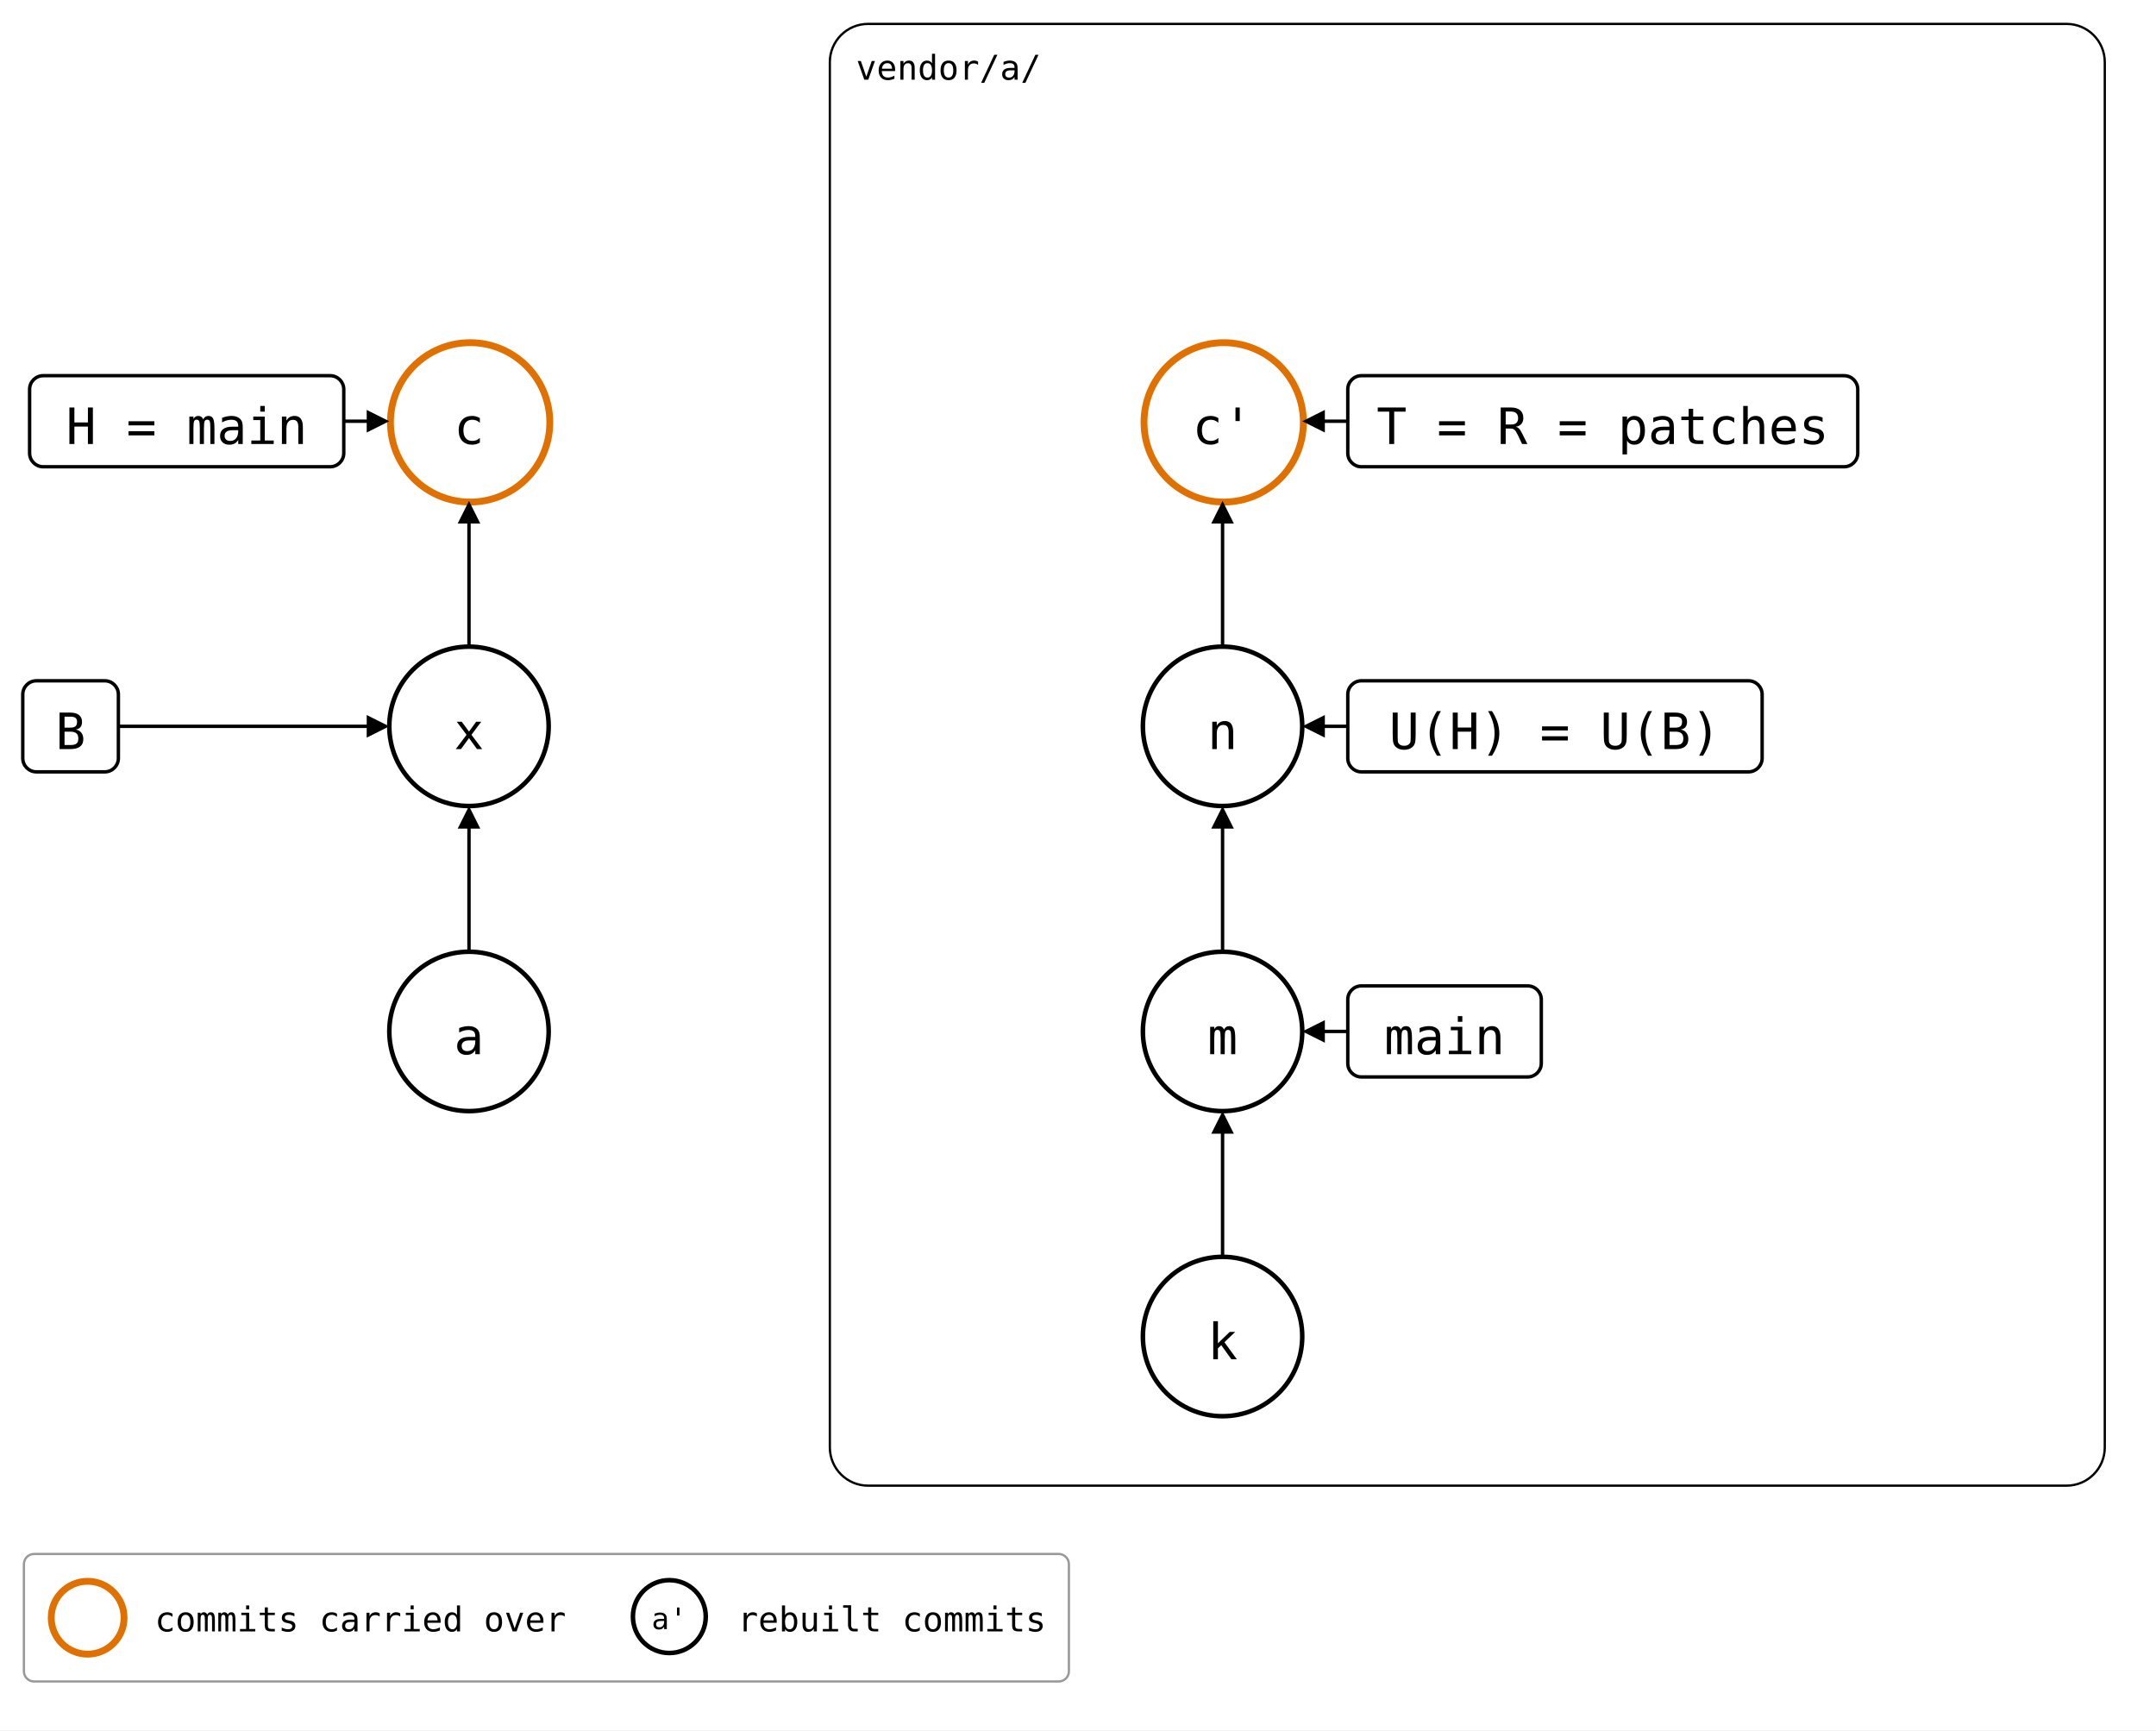
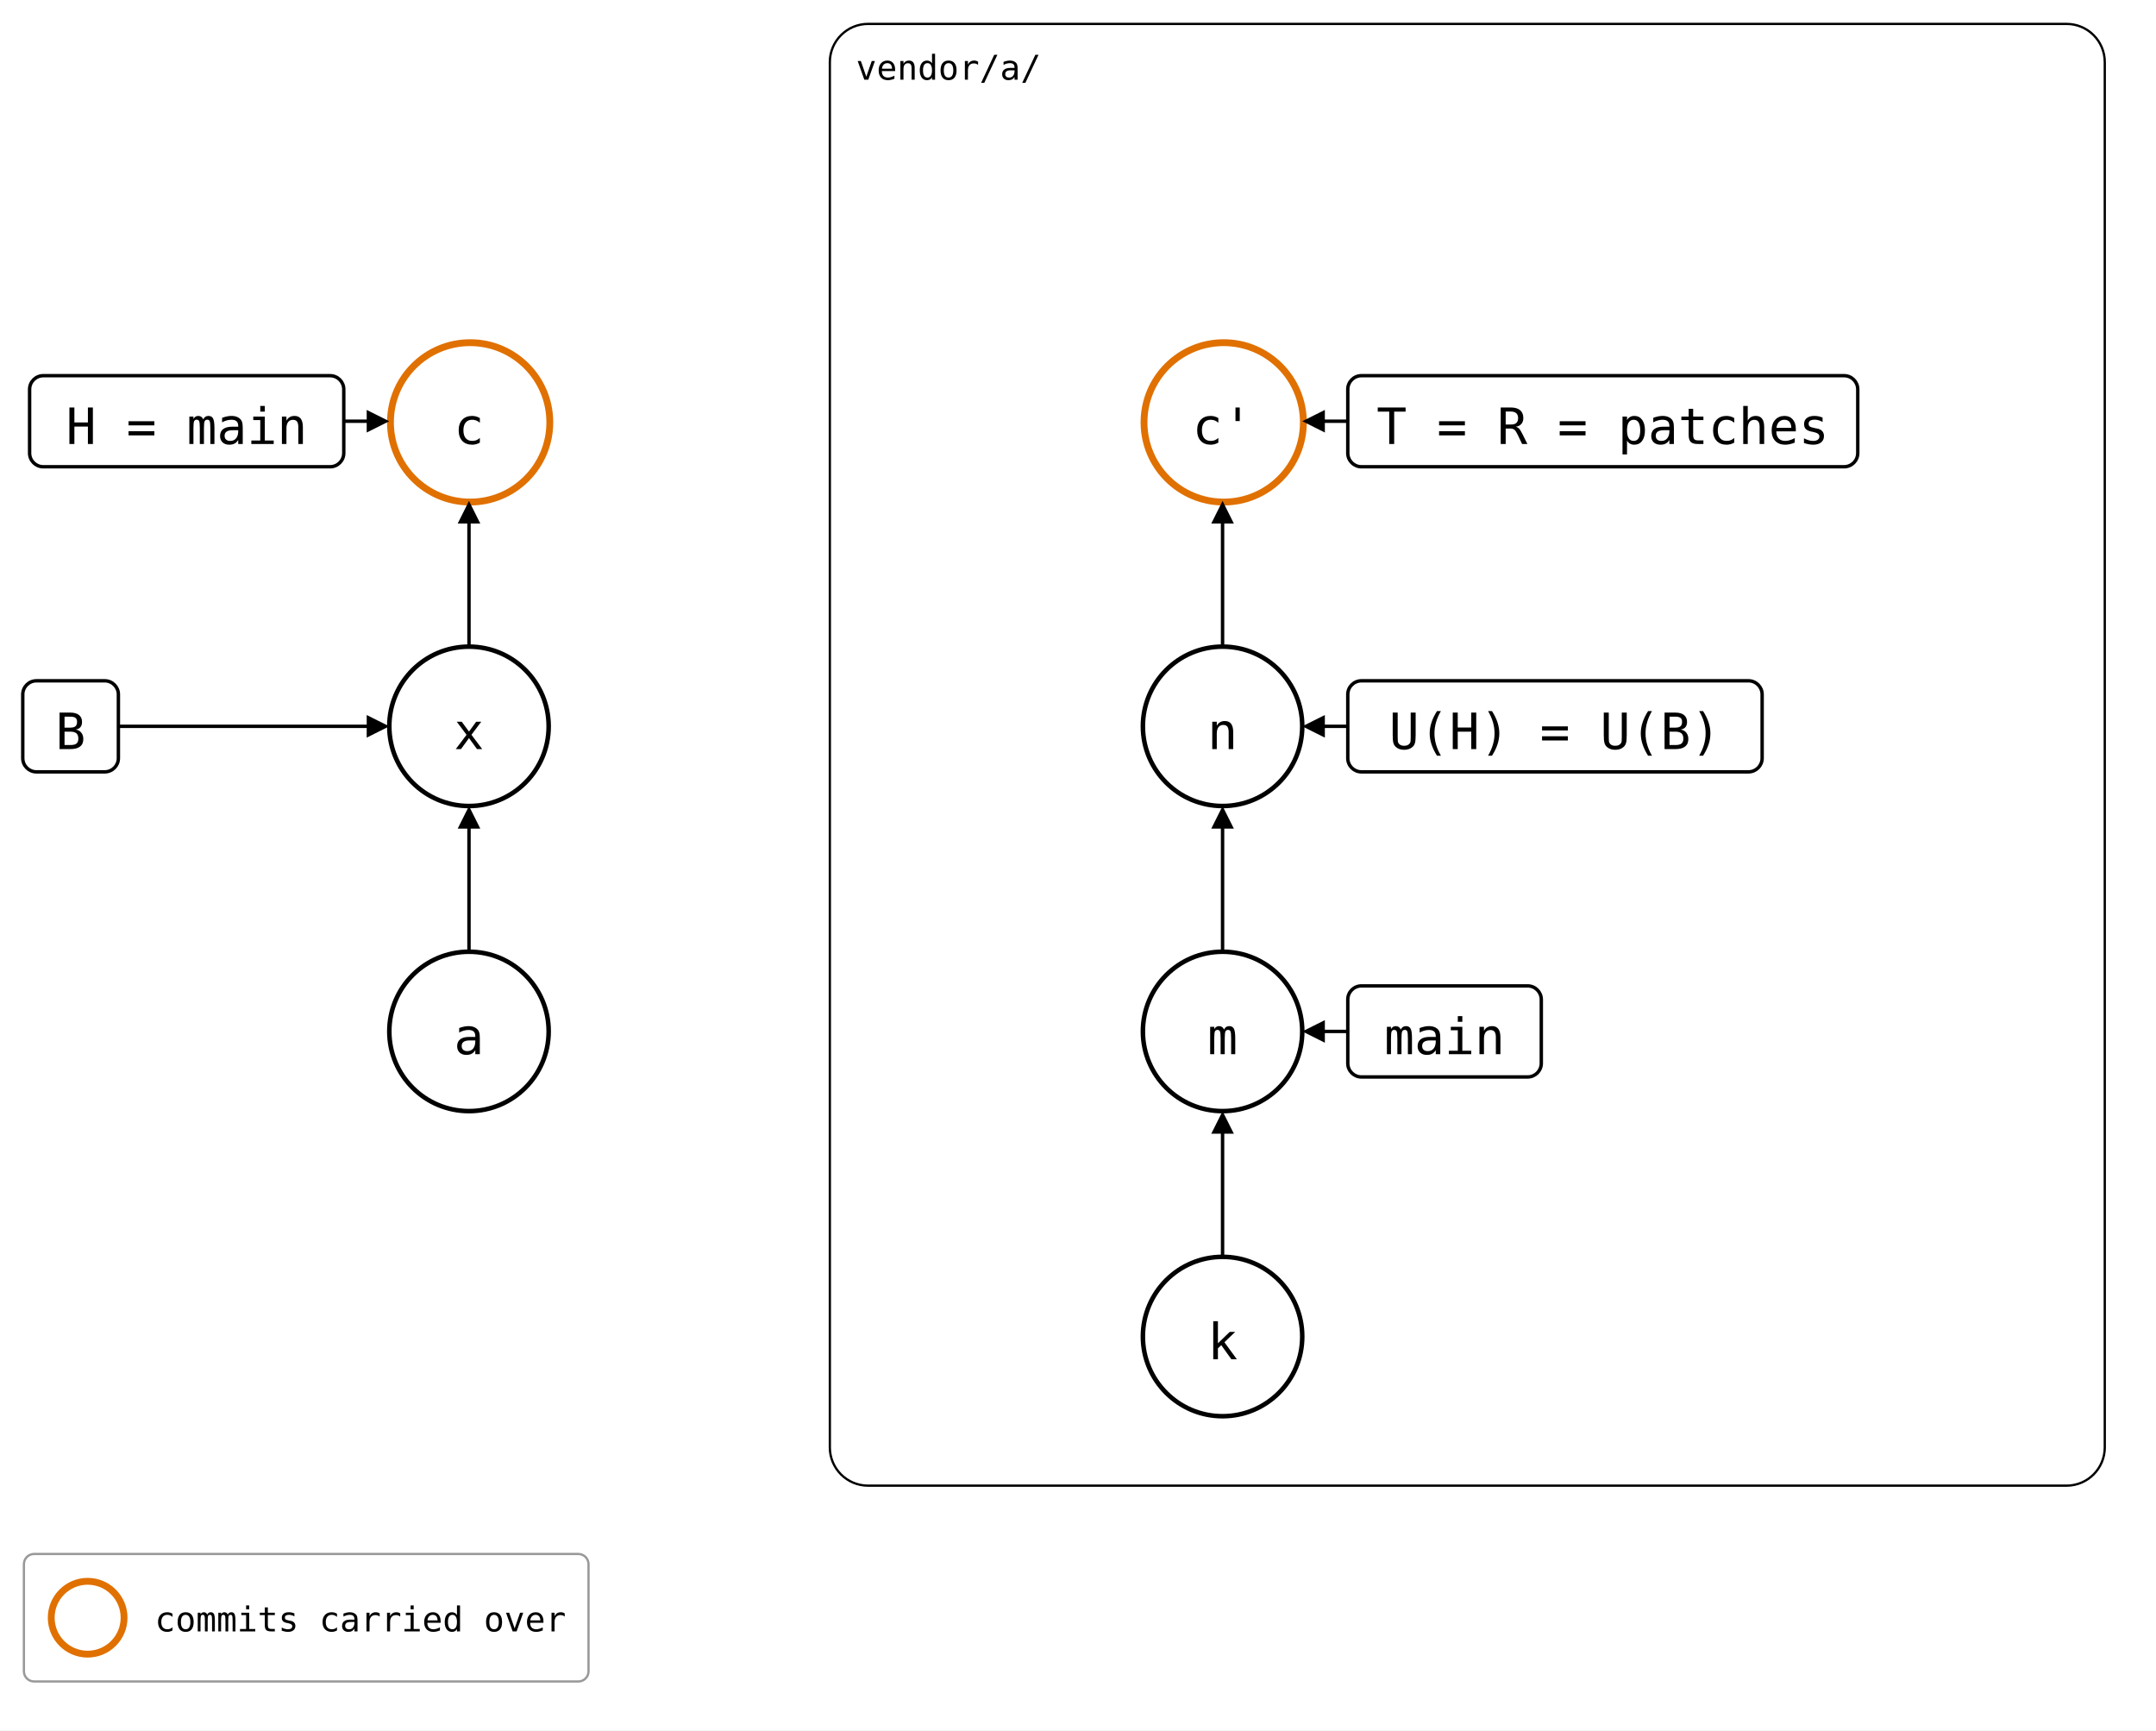
- <svg xmlns="http://www.w3.org/2000/svg" style="background: #ffffff; background-color: light-dark(#ffffff, #121212); color-scheme: light dark;" version="1.1" width="947px" height="760px" viewBox="0 0 947 760" id="ge-svg-fllBU8Jr1UqFXtSiHRy8" content="&lt;mxfile host=&quot;Electron&quot;&gt;&#10;  &lt;diagram name=&quot;redone-on-top&quot; id=&quot;redone-on-top&quot;&gt;&#10;    &lt;mxGraphModel grid=&quot;0&quot; gridSize=&quot;10&quot; guides=&quot;1&quot; tooltips=&quot;1&quot; connect=&quot;1&quot; arrows=&quot;1&quot; fold=&quot;0&quot; page=&quot;0&quot; pageScale=&quot;1&quot; pageWidth=&quot;850&quot; pageHeight=&quot;1100&quot; background=&quot;#ffffff&quot; math=&quot;0&quot; shadow=&quot;0&quot;&gt;&#10;      &lt;root&gt;&#10;        &lt;mxCell id=&quot;0&quot; /&gt;&#10;        &lt;mxCell id=&quot;1&quot; parent=&quot;0&quot; /&gt;&#10;        &lt;mxCell id=&quot;lane&quot; parent=&quot;1&quot; style=&quot;rounded=1;arcSize=3;fillColor=none;strokeWidth=1;fontSize=15;verticalAlign=top;align=left;spacingLeft=10;spacingTop=4;fontFamily=Roboto Mono,monospace;&quot; value=&quot;vendor/a/&quot; vertex=&quot;1&quot;&gt;&#10;          &lt;mxGeometry height=&quot;642&quot; width=&quot;560&quot; x=&quot;422&quot; as=&quot;geometry&quot; /&gt;&#10;        &lt;/mxCell&gt;&#10;        &lt;mxCell id=&quot;c&quot; parent=&quot;1&quot; style=&quot;ellipse;aspect=fixed;fontSize=22;fontFamily=Roboto Mono,monospace;strokeColor=#E07000;strokeWidth=3;&quot; value=&quot;c&quot; vertex=&quot;1&quot;&gt;&#10;          &lt;mxGeometry height=&quot;70&quot; width=&quot;70&quot; x=&quot;229&quot; y=&quot;140&quot; as=&quot;geometry&quot; /&gt;&#10;        &lt;/mxCell&gt;&#10;        &lt;mxCell id=&quot;x&quot; parent=&quot;1&quot; style=&quot;ellipse;aspect=fixed;strokeWidth=2;fontSize=22;fontFamily=Roboto Mono,monospace;&quot; value=&quot;x&quot; vertex=&quot;1&quot;&gt;&#10;          &lt;mxGeometry height=&quot;70&quot; width=&quot;70&quot; x=&quot;229&quot; y=&quot;274&quot; as=&quot;geometry&quot; /&gt;&#10;        &lt;/mxCell&gt;&#10;        &lt;mxCell id=&quot;a&quot; parent=&quot;1&quot; style=&quot;ellipse;aspect=fixed;strokeWidth=2;fontSize=22;fontFamily=Roboto Mono,monospace;&quot; value=&quot;a&quot; vertex=&quot;1&quot;&gt;&#10;          &lt;mxGeometry height=&quot;70&quot; width=&quot;70&quot; x=&quot;229&quot; y=&quot;408&quot; as=&quot;geometry&quot; /&gt;&#10;        &lt;/mxCell&gt;&#10;        &lt;mxCell id=&quot;c2&quot; parent=&quot;1&quot; style=&quot;ellipse;aspect=fixed;fontSize=22;fontFamily=Roboto Mono,monospace;strokeColor=#E07000;strokeWidth=3;&quot; value=&quot;c&amp;#39;&quot; vertex=&quot;1&quot;&gt;&#10;          &lt;mxGeometry height=&quot;70&quot; width=&quot;70&quot; x=&quot;560&quot; y=&quot;140&quot; as=&quot;geometry&quot; /&gt;&#10;        &lt;/mxCell&gt;&#10;        &lt;mxCell id=&quot;n&quot; parent=&quot;1&quot; style=&quot;ellipse;aspect=fixed;strokeWidth=2;fontSize=22;fontFamily=Roboto Mono,monospace;&quot; value=&quot;n&quot; vertex=&quot;1&quot;&gt;&#10;          &lt;mxGeometry height=&quot;70&quot; width=&quot;70&quot; x=&quot;560&quot; y=&quot;274&quot; as=&quot;geometry&quot; /&gt;&#10;        &lt;/mxCell&gt;&#10;        &lt;mxCell id=&quot;m&quot; parent=&quot;1&quot; style=&quot;ellipse;aspect=fixed;strokeWidth=2;fontSize=22;fontFamily=Roboto Mono,monospace;&quot; value=&quot;m&quot; vertex=&quot;1&quot;&gt;&#10;          &lt;mxGeometry height=&quot;70&quot; width=&quot;70&quot; x=&quot;560&quot; y=&quot;408&quot; as=&quot;geometry&quot; /&gt;&#10;        &lt;/mxCell&gt;&#10;        &lt;mxCell id=&quot;k&quot; parent=&quot;1&quot; style=&quot;ellipse;aspect=fixed;strokeWidth=2;fontSize=22;fontFamily=Roboto Mono,monospace;&quot; value=&quot;k&quot; vertex=&quot;1&quot;&gt;&#10;          &lt;mxGeometry height=&quot;70&quot; width=&quot;70&quot; x=&quot;560&quot; y=&quot;542&quot; as=&quot;geometry&quot; /&gt;&#10;        &lt;/mxCell&gt;&#10;        &lt;mxCell id=&quot;h&quot; parent=&quot;1&quot; style=&quot;rounded=1;strokeWidth=1.5;fontSize=22;fontFamily=Roboto Mono,monospace;&quot; value=&quot;H = main&quot; vertex=&quot;1&quot;&gt;&#10;          &lt;mxGeometry height=&quot;40&quot; width=&quot;138&quot; x=&quot;71&quot; y=&quot;155&quot; as=&quot;geometry&quot; /&gt;&#10;        &lt;/mxCell&gt;&#10;        &lt;mxCell id=&quot;bb&quot; parent=&quot;1&quot; style=&quot;rounded=1;strokeWidth=1.5;fontSize=22;fontFamily=Roboto Mono,monospace;&quot; value=&quot;B&quot; vertex=&quot;1&quot;&gt;&#10;          &lt;mxGeometry height=&quot;40&quot; width=&quot;42&quot; x=&quot;68&quot; y=&quot;289&quot; as=&quot;geometry&quot; /&gt;&#10;        &lt;/mxCell&gt;&#10;        &lt;mxCell id=&quot;t&quot; parent=&quot;1&quot; style=&quot;rounded=1;strokeWidth=1.5;fontSize=22;fontFamily=Roboto Mono,monospace;&quot; value=&quot;T = R = patches&quot; vertex=&quot;1&quot;&gt;&#10;          &lt;mxGeometry height=&quot;40&quot; width=&quot;224&quot; x=&quot;650&quot; y=&quot;155&quot; as=&quot;geometry&quot; /&gt;&#10;        &lt;/mxCell&gt;&#10;        &lt;mxCell id=&quot;u&quot; parent=&quot;1&quot; style=&quot;rounded=1;strokeWidth=1.5;fontSize=22;fontFamily=Roboto Mono,monospace;&quot; value=&quot;U(H) = U(B)&quot; vertex=&quot;1&quot;&gt;&#10;          &lt;mxGeometry height=&quot;40&quot; width=&quot;182&quot; x=&quot;650&quot; y=&quot;289&quot; as=&quot;geometry&quot; /&gt;&#10;        &lt;/mxCell&gt;&#10;        &lt;mxCell id=&quot;bm&quot; parent=&quot;1&quot; style=&quot;rounded=1;strokeWidth=1.5;fontSize=22;fontFamily=Roboto Mono,monospace;&quot; value=&quot;main&quot; vertex=&quot;1&quot;&gt;&#10;          &lt;mxGeometry height=&quot;40&quot; width=&quot;85&quot; x=&quot;650&quot; y=&quot;423&quot; as=&quot;geometry&quot; /&gt;&#10;        &lt;/mxCell&gt;&#10;        &lt;mxCell id=&quot;e1&quot; edge=&quot;1&quot; parent=&quot;1&quot; source=&quot;a&quot; style=&quot;endArrow=block;endFill=1;html=1;strokeWidth=1.5;rounded=0;&quot; target=&quot;x&quot;&gt;&#10;          &lt;mxGeometry relative=&quot;1&quot; as=&quot;geometry&quot; /&gt;&#10;        &lt;/mxCell&gt;&#10;        &lt;mxCell id=&quot;e2&quot; edge=&quot;1&quot; parent=&quot;1&quot; source=&quot;x&quot; style=&quot;endArrow=block;endFill=1;html=1;strokeWidth=1.5;rounded=0;&quot; target=&quot;c&quot;&gt;&#10;          &lt;mxGeometry relative=&quot;1&quot; as=&quot;geometry&quot; /&gt;&#10;        &lt;/mxCell&gt;&#10;        &lt;mxCell id=&quot;e3&quot; edge=&quot;1&quot; parent=&quot;1&quot; source=&quot;k&quot; style=&quot;endArrow=block;endFill=1;html=1;strokeWidth=1.5;rounded=0;&quot; target=&quot;m&quot;&gt;&#10;          &lt;mxGeometry relative=&quot;1&quot; as=&quot;geometry&quot; /&gt;&#10;        &lt;/mxCell&gt;&#10;        &lt;mxCell id=&quot;e4&quot; edge=&quot;1&quot; parent=&quot;1&quot; source=&quot;m&quot; style=&quot;endArrow=block;endFill=1;html=1;strokeWidth=1.5;rounded=0;&quot; target=&quot;n&quot;&gt;&#10;          &lt;mxGeometry relative=&quot;1&quot; as=&quot;geometry&quot; /&gt;&#10;        &lt;/mxCell&gt;&#10;        &lt;mxCell id=&quot;e5&quot; edge=&quot;1&quot; parent=&quot;1&quot; source=&quot;n&quot; style=&quot;endArrow=block;endFill=1;html=1;strokeWidth=1.5;rounded=0;&quot; target=&quot;c2&quot;&gt;&#10;          &lt;mxGeometry relative=&quot;1&quot; as=&quot;geometry&quot; /&gt;&#10;        &lt;/mxCell&gt;&#10;        &lt;mxCell id=&quot;e6&quot; edge=&quot;1&quot; parent=&quot;1&quot; source=&quot;h&quot; style=&quot;endArrow=block;endFill=1;html=1;strokeWidth=1.5;rounded=0;&quot; target=&quot;c&quot;&gt;&#10;          &lt;mxGeometry relative=&quot;1&quot; as=&quot;geometry&quot; /&gt;&#10;        &lt;/mxCell&gt;&#10;        &lt;mxCell id=&quot;e7&quot; edge=&quot;1&quot; parent=&quot;1&quot; source=&quot;bb&quot; style=&quot;endArrow=block;endFill=1;html=1;strokeWidth=1.5;rounded=0;&quot; target=&quot;x&quot;&gt;&#10;          &lt;mxGeometry relative=&quot;1&quot; as=&quot;geometry&quot; /&gt;&#10;        &lt;/mxCell&gt;&#10;        &lt;mxCell id=&quot;e8&quot; edge=&quot;1&quot; parent=&quot;1&quot; source=&quot;t&quot; style=&quot;endArrow=block;endFill=1;html=1;strokeWidth=1.5;rounded=0;&quot; target=&quot;c2&quot;&gt;&#10;          &lt;mxGeometry relative=&quot;1&quot; as=&quot;geometry&quot; /&gt;&#10;        &lt;/mxCell&gt;&#10;        &lt;mxCell id=&quot;e9&quot; edge=&quot;1&quot; parent=&quot;1&quot; source=&quot;u&quot; style=&quot;endArrow=block;endFill=1;html=1;strokeWidth=1.5;rounded=0;&quot; target=&quot;n&quot;&gt;&#10;          &lt;mxGeometry relative=&quot;1&quot; as=&quot;geometry&quot; /&gt;&#10;        &lt;/mxCell&gt;&#10;        &lt;mxCell id=&quot;e10&quot; edge=&quot;1&quot; parent=&quot;1&quot; source=&quot;bm&quot; style=&quot;endArrow=block;endFill=1;html=1;strokeWidth=1.5;rounded=0;&quot; target=&quot;m&quot;&gt;&#10;          &lt;mxGeometry relative=&quot;1&quot; as=&quot;geometry&quot; /&gt;&#10;        &lt;/mxCell&gt;&#10;        &lt;mxCell id=&quot;legend&quot; parent=&quot;1&quot; style=&quot;rounded=1;arcSize=8;fillColor=none;strokeColor=#999999;strokeWidth=1;legend=1;&quot; value=&quot;&quot; vertex=&quot;1&quot;&gt;&#10;          &lt;mxGeometry height=&quot;56&quot; width=&quot;459&quot; x=&quot;68&quot; y=&quot;672&quot; as=&quot;geometry&quot; /&gt;&#10;        &lt;/mxCell&gt;&#10;        &lt;mxCell id=&quot;legend_orange&quot; parent=&quot;legend&quot; style=&quot;ellipse;aspect=fixed;fontSize=13;fontFamily=Roboto Mono,monospace;strokeColor=#E07000;strokeWidth=3;&quot; value=&quot;&quot; vertex=&quot;1&quot;&gt;&#10;          &lt;mxGeometry height=&quot;32&quot; width=&quot;32&quot; x=&quot;12&quot; y=&quot;12&quot; as=&quot;geometry&quot; /&gt;&#10;        &lt;/mxCell&gt;&#10;        &lt;mxCell id=&quot;legend_orange_text&quot; parent=&quot;legend&quot; style=&quot;text;align=left;verticalAlign=middle;fontSize=15;fontFamily=Roboto Mono,monospace;&quot; value=&quot;commits carried over&quot; vertex=&quot;1&quot;&gt;&#10;          &lt;mxGeometry height=&quot;32&quot; width=&quot;180&quot; x=&quot;56&quot; y=&quot;12&quot; as=&quot;geometry&quot; /&gt;&#10;        &lt;/mxCell&gt;&#10;        &lt;mxCell id=&quot;legend_prime&quot; parent=&quot;legend&quot; style=&quot;ellipse;aspect=fixed;fontSize=13;fontFamily=Roboto Mono,monospace;strokeWidth=2;&quot; value=&quot;a&amp;#39;&quot; vertex=&quot;1&quot;&gt;&#10;          &lt;mxGeometry height=&quot;32&quot; width=&quot;32&quot; x=&quot;268&quot; y=&quot;12&quot; as=&quot;geometry&quot; /&gt;&#10;        &lt;/mxCell&gt;&#10;        &lt;mxCell id=&quot;legend_prime_text&quot; parent=&quot;legend&quot; style=&quot;text;align=left;verticalAlign=middle;fontSize=15;fontFamily=Roboto Mono,monospace;&quot; value=&quot;rebuilt commits&quot; vertex=&quot;1&quot;&gt;&#10;          &lt;mxGeometry height=&quot;32&quot; width=&quot;135&quot; x=&quot;312&quot; y=&quot;12&quot; as=&quot;geometry&quot; /&gt;&#10;        &lt;/mxCell&gt;&#10;      &lt;/root&gt;&#10;    &lt;/mxGraphModel&gt;&#10;  &lt;/diagram&gt;&#10;&lt;/mxfile&gt;&#10;">
-   <style type="text/css">@supports (color: light-dark(#000, #fff)) { #ge-svg-fllBU8Jr1UqFXtSiHRy8 { --ge-adaptive-bg: light-dark(#ffffff, var(--ge-dark-color, #121212)); } }</style>
+ <svg xmlns="http://www.w3.org/2000/svg" style="background: #ffffff; background-color: light-dark(#ffffff, #121212); color-scheme: light dark;" version="1.1" width="947px" height="760px" viewBox="0 0 947 760" id="ge-svg-mKStn_Wt2-M605ieo0Jg" content="&lt;mxfile host=&quot;Electron&quot;&gt;&#10;  &lt;diagram name=&quot;redone-on-top&quot; id=&quot;redone-on-top&quot;&gt;&#10;    &lt;mxGraphModel dx=&quot;-549&quot; dy=&quot;-194&quot; grid=&quot;0&quot; gridSize=&quot;10&quot; guides=&quot;1&quot; tooltips=&quot;1&quot; connect=&quot;1&quot; arrows=&quot;1&quot; fold=&quot;0&quot; page=&quot;0&quot; pageScale=&quot;1&quot; pageWidth=&quot;850&quot; pageHeight=&quot;1100&quot; background=&quot;#ffffff&quot; math=&quot;0&quot; shadow=&quot;0&quot;&gt;&#10;      &lt;root&gt;&#10;        &lt;mxCell id=&quot;0&quot; /&gt;&#10;        &lt;mxCell id=&quot;1&quot; parent=&quot;0&quot; /&gt;&#10;        &lt;mxCell id=&quot;lane&quot; parent=&quot;1&quot; style=&quot;rounded=1;arcSize=3;fillColor=none;strokeWidth=1;fontSize=15;verticalAlign=top;align=left;spacingLeft=10;spacingTop=4;fontFamily=Roboto Mono,monospace;&quot; value=&quot;vendor/a/&quot; vertex=&quot;1&quot;&gt;&#10;          &lt;mxGeometry height=&quot;642&quot; width=&quot;560&quot; x=&quot;422&quot; as=&quot;geometry&quot; /&gt;&#10;        &lt;/mxCell&gt;&#10;        &lt;mxCell id=&quot;c&quot; parent=&quot;1&quot; style=&quot;ellipse;aspect=fixed;fontSize=22;fontFamily=Roboto Mono,monospace;strokeColor=#E07000;strokeWidth=3;&quot; value=&quot;c&quot; vertex=&quot;1&quot;&gt;&#10;          &lt;mxGeometry height=&quot;70&quot; width=&quot;70&quot; x=&quot;229&quot; y=&quot;140&quot; as=&quot;geometry&quot; /&gt;&#10;        &lt;/mxCell&gt;&#10;        &lt;mxCell id=&quot;x&quot; parent=&quot;1&quot; style=&quot;ellipse;aspect=fixed;strokeWidth=2;fontSize=22;fontFamily=Roboto Mono,monospace;&quot; value=&quot;x&quot; vertex=&quot;1&quot;&gt;&#10;          &lt;mxGeometry height=&quot;70&quot; width=&quot;70&quot; x=&quot;229&quot; y=&quot;274&quot; as=&quot;geometry&quot; /&gt;&#10;        &lt;/mxCell&gt;&#10;        &lt;mxCell id=&quot;a&quot; parent=&quot;1&quot; style=&quot;ellipse;aspect=fixed;strokeWidth=2;fontSize=22;fontFamily=Roboto Mono,monospace;&quot; value=&quot;a&quot; vertex=&quot;1&quot;&gt;&#10;          &lt;mxGeometry height=&quot;70&quot; width=&quot;70&quot; x=&quot;229&quot; y=&quot;408&quot; as=&quot;geometry&quot; /&gt;&#10;        &lt;/mxCell&gt;&#10;        &lt;mxCell id=&quot;c2&quot; parent=&quot;1&quot; style=&quot;ellipse;aspect=fixed;fontSize=22;fontFamily=Roboto Mono,monospace;strokeColor=#E07000;strokeWidth=3;&quot; value=&quot;c&amp;#39;&quot; vertex=&quot;1&quot;&gt;&#10;          &lt;mxGeometry height=&quot;70&quot; width=&quot;70&quot; x=&quot;560&quot; y=&quot;140&quot; as=&quot;geometry&quot; /&gt;&#10;        &lt;/mxCell&gt;&#10;        &lt;mxCell id=&quot;n&quot; parent=&quot;1&quot; style=&quot;ellipse;aspect=fixed;strokeWidth=2;fontSize=22;fontFamily=Roboto Mono,monospace;&quot; value=&quot;n&quot; vertex=&quot;1&quot;&gt;&#10;          &lt;mxGeometry height=&quot;70&quot; width=&quot;70&quot; x=&quot;560&quot; y=&quot;274&quot; as=&quot;geometry&quot; /&gt;&#10;        &lt;/mxCell&gt;&#10;        &lt;mxCell id=&quot;m&quot; parent=&quot;1&quot; style=&quot;ellipse;aspect=fixed;strokeWidth=2;fontSize=22;fontFamily=Roboto Mono,monospace;&quot; value=&quot;m&quot; vertex=&quot;1&quot;&gt;&#10;          &lt;mxGeometry height=&quot;70&quot; width=&quot;70&quot; x=&quot;560&quot; y=&quot;408&quot; as=&quot;geometry&quot; /&gt;&#10;        &lt;/mxCell&gt;&#10;        &lt;mxCell id=&quot;k&quot; parent=&quot;1&quot; style=&quot;ellipse;aspect=fixed;strokeWidth=2;fontSize=22;fontFamily=Roboto Mono,monospace;&quot; value=&quot;k&quot; vertex=&quot;1&quot;&gt;&#10;          &lt;mxGeometry height=&quot;70&quot; width=&quot;70&quot; x=&quot;560&quot; y=&quot;542&quot; as=&quot;geometry&quot; /&gt;&#10;        &lt;/mxCell&gt;&#10;        &lt;mxCell id=&quot;h&quot; parent=&quot;1&quot; style=&quot;rounded=1;strokeWidth=1.5;fontSize=22;fontFamily=Roboto Mono,monospace;&quot; value=&quot;H = main&quot; vertex=&quot;1&quot;&gt;&#10;          &lt;mxGeometry height=&quot;40&quot; width=&quot;138&quot; x=&quot;71&quot; y=&quot;155&quot; as=&quot;geometry&quot; /&gt;&#10;        &lt;/mxCell&gt;&#10;        &lt;mxCell id=&quot;bb&quot; parent=&quot;1&quot; style=&quot;rounded=1;strokeWidth=1.5;fontSize=22;fontFamily=Roboto Mono,monospace;&quot; value=&quot;B&quot; vertex=&quot;1&quot;&gt;&#10;          &lt;mxGeometry height=&quot;40&quot; width=&quot;42&quot; x=&quot;68&quot; y=&quot;289&quot; as=&quot;geometry&quot; /&gt;&#10;        &lt;/mxCell&gt;&#10;        &lt;mxCell id=&quot;t&quot; parent=&quot;1&quot; style=&quot;rounded=1;strokeWidth=1.5;fontSize=22;fontFamily=Roboto Mono,monospace;&quot; value=&quot;T = R = patches&quot; vertex=&quot;1&quot;&gt;&#10;          &lt;mxGeometry height=&quot;40&quot; width=&quot;224&quot; x=&quot;650&quot; y=&quot;155&quot; as=&quot;geometry&quot; /&gt;&#10;        &lt;/mxCell&gt;&#10;        &lt;mxCell id=&quot;u&quot; parent=&quot;1&quot; style=&quot;rounded=1;strokeWidth=1.5;fontSize=22;fontFamily=Roboto Mono,monospace;&quot; value=&quot;U(H) = U(B)&quot; vertex=&quot;1&quot;&gt;&#10;          &lt;mxGeometry height=&quot;40&quot; width=&quot;182&quot; x=&quot;650&quot; y=&quot;289&quot; as=&quot;geometry&quot; /&gt;&#10;        &lt;/mxCell&gt;&#10;        &lt;mxCell id=&quot;bm&quot; parent=&quot;1&quot; style=&quot;rounded=1;strokeWidth=1.5;fontSize=22;fontFamily=Roboto Mono,monospace;&quot; value=&quot;main&quot; vertex=&quot;1&quot;&gt;&#10;          &lt;mxGeometry height=&quot;40&quot; width=&quot;85&quot; x=&quot;650&quot; y=&quot;423&quot; as=&quot;geometry&quot; /&gt;&#10;        &lt;/mxCell&gt;&#10;        &lt;mxCell id=&quot;e1&quot; edge=&quot;1&quot; parent=&quot;1&quot; source=&quot;a&quot; style=&quot;endArrow=block;endFill=1;html=1;strokeWidth=1.5;rounded=0;&quot; target=&quot;x&quot;&gt;&#10;          &lt;mxGeometry relative=&quot;1&quot; as=&quot;geometry&quot; /&gt;&#10;        &lt;/mxCell&gt;&#10;        &lt;mxCell id=&quot;e2&quot; edge=&quot;1&quot; parent=&quot;1&quot; source=&quot;x&quot; style=&quot;endArrow=block;endFill=1;html=1;strokeWidth=1.5;rounded=0;&quot; target=&quot;c&quot;&gt;&#10;          &lt;mxGeometry relative=&quot;1&quot; as=&quot;geometry&quot; /&gt;&#10;        &lt;/mxCell&gt;&#10;        &lt;mxCell id=&quot;e3&quot; edge=&quot;1&quot; parent=&quot;1&quot; source=&quot;k&quot; style=&quot;endArrow=block;endFill=1;html=1;strokeWidth=1.5;rounded=0;&quot; target=&quot;m&quot;&gt;&#10;          &lt;mxGeometry relative=&quot;1&quot; as=&quot;geometry&quot; /&gt;&#10;        &lt;/mxCell&gt;&#10;        &lt;mxCell id=&quot;e4&quot; edge=&quot;1&quot; parent=&quot;1&quot; source=&quot;m&quot; style=&quot;endArrow=block;endFill=1;html=1;strokeWidth=1.5;rounded=0;&quot; target=&quot;n&quot;&gt;&#10;          &lt;mxGeometry relative=&quot;1&quot; as=&quot;geometry&quot; /&gt;&#10;        &lt;/mxCell&gt;&#10;        &lt;mxCell id=&quot;e5&quot; edge=&quot;1&quot; parent=&quot;1&quot; source=&quot;n&quot; style=&quot;endArrow=block;endFill=1;html=1;strokeWidth=1.5;rounded=0;&quot; target=&quot;c2&quot;&gt;&#10;          &lt;mxGeometry relative=&quot;1&quot; as=&quot;geometry&quot; /&gt;&#10;        &lt;/mxCell&gt;&#10;        &lt;mxCell id=&quot;e6&quot; edge=&quot;1&quot; parent=&quot;1&quot; source=&quot;h&quot; style=&quot;endArrow=block;endFill=1;html=1;strokeWidth=1.5;rounded=0;&quot; target=&quot;c&quot;&gt;&#10;          &lt;mxGeometry relative=&quot;1&quot; as=&quot;geometry&quot; /&gt;&#10;        &lt;/mxCell&gt;&#10;        &lt;mxCell id=&quot;e7&quot; edge=&quot;1&quot; parent=&quot;1&quot; source=&quot;bb&quot; style=&quot;endArrow=block;endFill=1;html=1;strokeWidth=1.5;rounded=0;&quot; target=&quot;x&quot;&gt;&#10;          &lt;mxGeometry relative=&quot;1&quot; as=&quot;geometry&quot; /&gt;&#10;        &lt;/mxCell&gt;&#10;        &lt;mxCell id=&quot;e8&quot; edge=&quot;1&quot; parent=&quot;1&quot; source=&quot;t&quot; style=&quot;endArrow=block;endFill=1;html=1;strokeWidth=1.5;rounded=0;&quot; target=&quot;c2&quot;&gt;&#10;          &lt;mxGeometry relative=&quot;1&quot; as=&quot;geometry&quot; /&gt;&#10;        &lt;/mxCell&gt;&#10;        &lt;mxCell id=&quot;e9&quot; edge=&quot;1&quot; parent=&quot;1&quot; source=&quot;u&quot; style=&quot;endArrow=block;endFill=1;html=1;strokeWidth=1.5;rounded=0;&quot; target=&quot;n&quot;&gt;&#10;          &lt;mxGeometry relative=&quot;1&quot; as=&quot;geometry&quot; /&gt;&#10;        &lt;/mxCell&gt;&#10;        &lt;mxCell id=&quot;e10&quot; edge=&quot;1&quot; parent=&quot;1&quot; source=&quot;bm&quot; style=&quot;endArrow=block;endFill=1;html=1;strokeWidth=1.5;rounded=0;&quot; target=&quot;m&quot;&gt;&#10;          &lt;mxGeometry relative=&quot;1&quot; as=&quot;geometry&quot; /&gt;&#10;        &lt;/mxCell&gt;&#10;        &lt;mxCell id=&quot;legend&quot; parent=&quot;1&quot; style=&quot;rounded=1;arcSize=8;fillColor=none;strokeColor=#999999;strokeWidth=1;legend=1;&quot; value=&quot;&quot; vertex=&quot;1&quot;&gt;&#10;          &lt;mxGeometry height=&quot;56&quot; width=&quot;248&quot; x=&quot;68&quot; y=&quot;672&quot; as=&quot;geometry&quot; /&gt;&#10;        &lt;/mxCell&gt;&#10;        &lt;mxCell id=&quot;legend_orange&quot; parent=&quot;legend&quot; style=&quot;ellipse;aspect=fixed;fontSize=13;fontFamily=Roboto Mono,monospace;strokeColor=#E07000;strokeWidth=3;&quot; value=&quot;&quot; vertex=&quot;1&quot;&gt;&#10;          &lt;mxGeometry height=&quot;32&quot; width=&quot;32&quot; x=&quot;12&quot; y=&quot;12&quot; as=&quot;geometry&quot; /&gt;&#10;        &lt;/mxCell&gt;&#10;        &lt;mxCell id=&quot;legend_orange_text&quot; parent=&quot;legend&quot; style=&quot;text;align=left;verticalAlign=middle;fontSize=15;fontFamily=Roboto Mono,monospace;&quot; value=&quot;commits carried over&quot; vertex=&quot;1&quot;&gt;&#10;          &lt;mxGeometry height=&quot;32&quot; width=&quot;180&quot; x=&quot;56&quot; y=&quot;12&quot; as=&quot;geometry&quot; /&gt;&#10;        &lt;/mxCell&gt;&#10;      &lt;/root&gt;&#10;    &lt;/mxGraphModel&gt;&#10;  &lt;/diagram&gt;&#10;&lt;/mxfile&gt;&#10;">
+   <style type="text/css">@supports (color: light-dark(#000, #fff)) { #ge-svg-mKStn_Wt2-M605ieo0Jg { --ge-adaptive-bg: light-dark(#ffffff, var(--ge-dark-color, #121212)); } }</style>
  <defs />
  <rect fill="#ffffff" width="100%" height="100%" x="0" y="0" style="fill: light-dark(rgb(255, 255, 255), rgb(18, 18, 18));" />
  <g>
    <g data-cell-id="0">
      <g data-cell-id="1">
        <g data-cell-id="lane">
          <g transform="translate(0.5,0.5)">
            <rect x="364" y="10" width="560" height="642" rx="16.8" ry="16.8" fill="none" stroke="#000000" pointer-events="all" style="stroke: light-dark(rgb(0, 0, 0), rgb(255, 255, 255));" />
          </g>
          <g>
            <g fill="#000000" font-family="'Roboto Mono', monospace" text-anchor="start" font-size="15px" style="fill: light-dark(rgb(0, 0, 0), rgb(255, 255, 255));">
              <text x="376" y="35">vendor/a/</text>
            </g>
          </g>
        </g>
        <g data-cell-id="c">
          <g transform="translate(0.5,0.5)">
            <ellipse cx="206" cy="185" rx="35" ry="35" fill="#ffffff" stroke="#e07000" stroke-width="3" pointer-events="all" style="fill: var(--ge-adaptive-bg, #ffffff); stroke: light-dark(rgb(224, 112, 0), rgb(210, 114, 18));" />
          </g>
          <g>
            <g fill="#000000" font-family="'Roboto Mono', monospace" text-anchor="middle" font-size="22px" style="fill: light-dark(rgb(0, 0, 0), rgb(255, 255, 255));">
              <text x="206" y="195">c</text>
            </g>
          </g>
        </g>
        <g data-cell-id="x">
          <g>
            <ellipse cx="206" cy="319" rx="35" ry="35" fill="#ffffff" stroke="#000000" stroke-width="2" pointer-events="all" style="fill: var(--ge-adaptive-bg, #ffffff); stroke: light-dark(rgb(0, 0, 0), rgb(255, 255, 255));" />
          </g>
          <g>
            <g fill="#000000" font-family="'Roboto Mono', monospace" text-anchor="middle" font-size="22px" style="fill: light-dark(rgb(0, 0, 0), rgb(255, 255, 255));">
              <text x="206" y="329">x</text>
            </g>
          </g>
        </g>
        <g data-cell-id="a">
          <g>
            <ellipse cx="206" cy="453" rx="35" ry="35" fill="#ffffff" stroke="#000000" stroke-width="2" pointer-events="all" style="fill: var(--ge-adaptive-bg, #ffffff); stroke: light-dark(rgb(0, 0, 0), rgb(255, 255, 255));" />
          </g>
          <g>
            <g fill="#000000" font-family="'Roboto Mono', monospace" text-anchor="middle" font-size="22px" style="fill: light-dark(rgb(0, 0, 0), rgb(255, 255, 255));">
              <text x="206" y="463">a</text>
            </g>
          </g>
        </g>
        <g data-cell-id="c2">
          <g transform="translate(0.5,0.5)">
            <ellipse cx="537" cy="185" rx="35" ry="35" fill="#ffffff" stroke="#e07000" stroke-width="3" pointer-events="all" style="fill: var(--ge-adaptive-bg, #ffffff); stroke: light-dark(rgb(224, 112, 0), rgb(210, 114, 18));" />
          </g>
          <g>
            <g fill="#000000" font-family="'Roboto Mono', monospace" text-anchor="middle" font-size="22px" style="fill: light-dark(rgb(0, 0, 0), rgb(255, 255, 255));">
              <text x="537" y="195">c'</text>
            </g>
          </g>
        </g>
        <g data-cell-id="n">
          <g>
            <ellipse cx="537" cy="319" rx="35" ry="35" fill="#ffffff" stroke="#000000" stroke-width="2" pointer-events="all" style="fill: var(--ge-adaptive-bg, #ffffff); stroke: light-dark(rgb(0, 0, 0), rgb(255, 255, 255));" />
          </g>
          <g>
            <g fill="#000000" font-family="'Roboto Mono', monospace" text-anchor="middle" font-size="22px" style="fill: light-dark(rgb(0, 0, 0), rgb(255, 255, 255));">
              <text x="537" y="329">n</text>
            </g>
          </g>
        </g>
        <g data-cell-id="m">
          <g>
            <ellipse cx="537" cy="453" rx="35" ry="35" fill="#ffffff" stroke="#000000" stroke-width="2" pointer-events="all" style="fill: var(--ge-adaptive-bg, #ffffff); stroke: light-dark(rgb(0, 0, 0), rgb(255, 255, 255));" />
          </g>
          <g>
            <g fill="#000000" font-family="'Roboto Mono', monospace" text-anchor="middle" font-size="22px" style="fill: light-dark(rgb(0, 0, 0), rgb(255, 255, 255));">
              <text x="537" y="463">m</text>
            </g>
          </g>
        </g>
        <g data-cell-id="k">
          <g>
            <ellipse cx="537" cy="587" rx="35" ry="35" fill="#ffffff" stroke="#000000" stroke-width="2" pointer-events="all" style="fill: var(--ge-adaptive-bg, #ffffff); stroke: light-dark(rgb(0, 0, 0), rgb(255, 255, 255));" />
          </g>
          <g>
            <g fill="#000000" font-family="'Roboto Mono', monospace" text-anchor="middle" font-size="22px" style="fill: light-dark(rgb(0, 0, 0), rgb(255, 255, 255));">
              <text x="537" y="597">k</text>
            </g>
          </g>
        </g>
        <g data-cell-id="h">
          <g>
            <rect x="13" y="165" width="138" height="40" rx="6" ry="6" fill="#ffffff" stroke="#000000" stroke-width="1.5" pointer-events="all" style="fill: var(--ge-adaptive-bg, #ffffff); stroke: light-dark(rgb(0, 0, 0), rgb(255, 255, 255));" />
          </g>
          <g>
            <g fill="#000000" font-family="'Roboto Mono', monospace" text-anchor="middle" font-size="22px" style="fill: light-dark(rgb(0, 0, 0), rgb(255, 255, 255));">
              <text x="82" y="195">H = main</text>
            </g>
          </g>
        </g>
        <g data-cell-id="bb">
          <g>
            <rect x="10" y="299" width="42" height="40" rx="6" ry="6" fill="#ffffff" stroke="#000000" stroke-width="1.5" pointer-events="all" style="fill: var(--ge-adaptive-bg, #ffffff); stroke: light-dark(rgb(0, 0, 0), rgb(255, 255, 255));" />
          </g>
          <g>
            <g fill="#000000" font-family="'Roboto Mono', monospace" text-anchor="middle" font-size="22px" style="fill: light-dark(rgb(0, 0, 0), rgb(255, 255, 255));">
              <text x="31" y="329">B</text>
            </g>
          </g>
        </g>
        <g data-cell-id="t">
          <g>
            <rect x="592" y="165" width="224" height="40" rx="6" ry="6" fill="#ffffff" stroke="#000000" stroke-width="1.5" pointer-events="all" style="fill: var(--ge-adaptive-bg, #ffffff); stroke: light-dark(rgb(0, 0, 0), rgb(255, 255, 255));" />
          </g>
          <g>
            <g fill="#000000" font-family="'Roboto Mono', monospace" text-anchor="middle" font-size="22px" style="fill: light-dark(rgb(0, 0, 0), rgb(255, 255, 255));">
              <text x="704" y="195">T = R = patches</text>
            </g>
          </g>
        </g>
        <g data-cell-id="u">
          <g>
            <rect x="592" y="299" width="182" height="40" rx="6" ry="6" fill="#ffffff" stroke="#000000" stroke-width="1.5" pointer-events="all" style="fill: var(--ge-adaptive-bg, #ffffff); stroke: light-dark(rgb(0, 0, 0), rgb(255, 255, 255));" />
          </g>
          <g>
            <g fill="#000000" font-family="'Roboto Mono', monospace" text-anchor="middle" font-size="22px" style="fill: light-dark(rgb(0, 0, 0), rgb(255, 255, 255));">
              <text x="683" y="329">U(H) = U(B)</text>
            </g>
          </g>
        </g>
        <g data-cell-id="bm">
          <g>
            <rect x="592" y="433" width="85" height="40" rx="6" ry="6" fill="#ffffff" stroke="#000000" stroke-width="1.5" pointer-events="all" style="fill: var(--ge-adaptive-bg, #ffffff); stroke: light-dark(rgb(0, 0, 0), rgb(255, 255, 255));" />
          </g>
          <g>
            <g fill="#000000" font-family="'Roboto Mono', monospace" text-anchor="middle" font-size="22px" style="fill: light-dark(rgb(0, 0, 0), rgb(255, 255, 255));">
              <text x="634.5" y="463">main</text>
            </g>
          </g>
        </g>
        <g data-cell-id="e1">
          <g>
            <path d="M 206 418 L 206 363.18" fill="none" stroke="#000000" stroke-width="1.5" stroke-miterlimit="10" pointer-events="stroke" style="stroke: light-dark(rgb(0, 0, 0), rgb(255, 255, 255));" />
            <path d="M 206 355.68 L 209.75 363.18 L 202.25 363.18 Z" fill="#000000" stroke="#000000" stroke-width="1.5" stroke-miterlimit="10" pointer-events="all" style="fill: light-dark(rgb(0, 0, 0), rgb(255, 255, 255)); stroke: light-dark(rgb(0, 0, 0), rgb(255, 255, 255));" />
          </g>
        </g>
        <g data-cell-id="e2">
          <g>
            <path d="M 206 284 L 206 229.18" fill="none" stroke="#000000" stroke-width="1.5" stroke-miterlimit="10" pointer-events="stroke" style="stroke: light-dark(rgb(0, 0, 0), rgb(255, 255, 255));" />
            <path d="M 206 221.68 L 209.75 229.18 L 202.25 229.18 Z" fill="#000000" stroke="#000000" stroke-width="1.5" stroke-miterlimit="10" pointer-events="all" style="fill: light-dark(rgb(0, 0, 0), rgb(255, 255, 255)); stroke: light-dark(rgb(0, 0, 0), rgb(255, 255, 255));" />
          </g>
        </g>
        <g data-cell-id="e3">
          <g>
            <path d="M 537 552 L 537 497.18" fill="none" stroke="#000000" stroke-width="1.5" stroke-miterlimit="10" pointer-events="stroke" style="stroke: light-dark(rgb(0, 0, 0), rgb(255, 255, 255));" />
            <path d="M 537 489.68 L 540.75 497.18 L 533.25 497.18 Z" fill="#000000" stroke="#000000" stroke-width="1.5" stroke-miterlimit="10" pointer-events="all" style="fill: light-dark(rgb(0, 0, 0), rgb(255, 255, 255)); stroke: light-dark(rgb(0, 0, 0), rgb(255, 255, 255));" />
          </g>
        </g>
        <g data-cell-id="e4">
          <g>
            <path d="M 537 418 L 537 363.18" fill="none" stroke="#000000" stroke-width="1.5" stroke-miterlimit="10" pointer-events="stroke" style="stroke: light-dark(rgb(0, 0, 0), rgb(255, 255, 255));" />
            <path d="M 537 355.68 L 540.75 363.18 L 533.25 363.18 Z" fill="#000000" stroke="#000000" stroke-width="1.5" stroke-miterlimit="10" pointer-events="all" style="fill: light-dark(rgb(0, 0, 0), rgb(255, 255, 255)); stroke: light-dark(rgb(0, 0, 0), rgb(255, 255, 255));" />
          </g>
        </g>
        <g data-cell-id="e5">
          <g>
            <path d="M 537 284 L 537 229.18" fill="none" stroke="#000000" stroke-width="1.5" stroke-miterlimit="10" pointer-events="stroke" style="stroke: light-dark(rgb(0, 0, 0), rgb(255, 255, 255));" />
            <path d="M 537 221.68 L 540.75 229.18 L 533.25 229.18 Z" fill="#000000" stroke="#000000" stroke-width="1.5" stroke-miterlimit="10" pointer-events="all" style="fill: light-dark(rgb(0, 0, 0), rgb(255, 255, 255)); stroke: light-dark(rgb(0, 0, 0), rgb(255, 255, 255));" />
          </g>
        </g>
        <g data-cell-id="e6">
          <g>
            <path d="M 151 185 L 161.82 185" fill="none" stroke="#000000" stroke-width="1.5" stroke-miterlimit="10" pointer-events="stroke" style="stroke: light-dark(rgb(0, 0, 0), rgb(255, 255, 255));" />
            <path d="M 169.32 185 L 161.82 188.75 L 161.82 181.25 Z" fill="#000000" stroke="#000000" stroke-width="1.5" stroke-miterlimit="10" pointer-events="all" style="fill: light-dark(rgb(0, 0, 0), rgb(255, 255, 255)); stroke: light-dark(rgb(0, 0, 0), rgb(255, 255, 255));" />
          </g>
        </g>
        <g data-cell-id="e7">
          <g>
            <path d="M 52 319 L 161.82 319" fill="none" stroke="#000000" stroke-width="1.5" stroke-miterlimit="10" pointer-events="stroke" style="stroke: light-dark(rgb(0, 0, 0), rgb(255, 255, 255));" />
            <path d="M 169.32 319 L 161.82 322.75 L 161.82 315.25 Z" fill="#000000" stroke="#000000" stroke-width="1.5" stroke-miterlimit="10" pointer-events="all" style="fill: light-dark(rgb(0, 0, 0), rgb(255, 255, 255)); stroke: light-dark(rgb(0, 0, 0), rgb(255, 255, 255));" />
          </g>
        </g>
        <g data-cell-id="e8">
          <g>
            <path d="M 592 185 L 581.18 185" fill="none" stroke="#000000" stroke-width="1.5" stroke-miterlimit="10" pointer-events="stroke" style="stroke: light-dark(rgb(0, 0, 0), rgb(255, 255, 255));" />
            <path d="M 573.68 185 L 581.18 181.25 L 581.18 188.75 Z" fill="#000000" stroke="#000000" stroke-width="1.5" stroke-miterlimit="10" pointer-events="all" style="fill: light-dark(rgb(0, 0, 0), rgb(255, 255, 255)); stroke: light-dark(rgb(0, 0, 0), rgb(255, 255, 255));" />
          </g>
        </g>
        <g data-cell-id="e9">
          <g>
            <path d="M 592 319 L 581.18 319" fill="none" stroke="#000000" stroke-width="1.5" stroke-miterlimit="10" pointer-events="stroke" style="stroke: light-dark(rgb(0, 0, 0), rgb(255, 255, 255));" />
            <path d="M 573.68 319 L 581.18 315.25 L 581.18 322.75 Z" fill="#000000" stroke="#000000" stroke-width="1.5" stroke-miterlimit="10" pointer-events="all" style="fill: light-dark(rgb(0, 0, 0), rgb(255, 255, 255)); stroke: light-dark(rgb(0, 0, 0), rgb(255, 255, 255));" />
          </g>
        </g>
        <g data-cell-id="e10">
          <g>
            <path d="M 592 453 L 581.18 453" fill="none" stroke="#000000" stroke-width="1.5" stroke-miterlimit="10" pointer-events="stroke" style="stroke: light-dark(rgb(0, 0, 0), rgb(255, 255, 255));" />
            <path d="M 573.68 453 L 581.18 449.25 L 581.18 456.75 Z" fill="#000000" stroke="#000000" stroke-width="1.5" stroke-miterlimit="10" pointer-events="all" style="fill: light-dark(rgb(0, 0, 0), rgb(255, 255, 255)); stroke: light-dark(rgb(0, 0, 0), rgb(255, 255, 255));" />
          </g>
        </g>
        <g data-cell-id="legend">
          <g transform="translate(0.5,0.5)">
-             <rect x="10" y="682" width="459" height="56" rx="4.48" ry="4.48" fill="none" stroke="#999999" pointer-events="all" style="stroke: light-dark(rgb(153, 153, 153), rgb(106, 106, 106));" />
+             <rect x="10" y="682" width="248" height="56" rx="4.48" ry="4.48" fill="none" stroke="#999999" pointer-events="all" style="stroke: light-dark(rgb(153, 153, 153), rgb(106, 106, 106));" />
          </g>
          <g data-cell-id="legend_orange">
            <g transform="translate(0.5,0.5)">
              <ellipse cx="38" cy="710" rx="16" ry="16" fill="#ffffff" stroke="#e07000" stroke-width="3" pointer-events="all" style="fill: var(--ge-adaptive-bg, #ffffff); stroke: light-dark(rgb(224, 112, 0), rgb(210, 114, 18));" />
            </g>
          </g>
          <g data-cell-id="legend_orange_text">
            <g>
              <rect x="66" y="694" width="180" height="32" fill="none" stroke="none" pointer-events="all" />
            </g>
            <g>
              <g fill="#000000" font-family="'Roboto Mono', monospace" text-anchor="start" font-size="15px" style="fill: light-dark(rgb(0, 0, 0), rgb(255, 255, 255));">
                <text x="68" y="716.5">commits carried over</text>
              </g>
            </g>
          </g>
-           <g data-cell-id="legend_prime">
-             <g>
-               <ellipse cx="294" cy="710" rx="16" ry="16" fill="#ffffff" stroke="#000000" stroke-width="2" pointer-events="all" style="fill: var(--ge-adaptive-bg, #ffffff); stroke: light-dark(rgb(0, 0, 0), rgb(255, 255, 255));" />
-             </g>
-             <g>
-               <g fill="#000000" font-family="'Roboto Mono', monospace" text-anchor="middle" font-size="13px" style="fill: light-dark(rgb(0, 0, 0), rgb(255, 255, 255));">
-                 <text x="294" y="715.5">a'</text>
-               </g>
-             </g>
-           </g>
-           <g data-cell-id="legend_prime_text">
-             <g>
-               <rect x="322" y="694" width="135" height="32" fill="none" stroke="none" pointer-events="all" />
-             </g>
-             <g>
-               <g fill="#000000" font-family="'Roboto Mono', monospace" text-anchor="start" font-size="15px" style="fill: light-dark(rgb(0, 0, 0), rgb(255, 255, 255));">
-                 <text x="324" y="716.5">rebuilt commits</text>
-               </g>
-             </g>
-           </g>
        </g>
      </g>
    </g>
  </g>
</svg>
